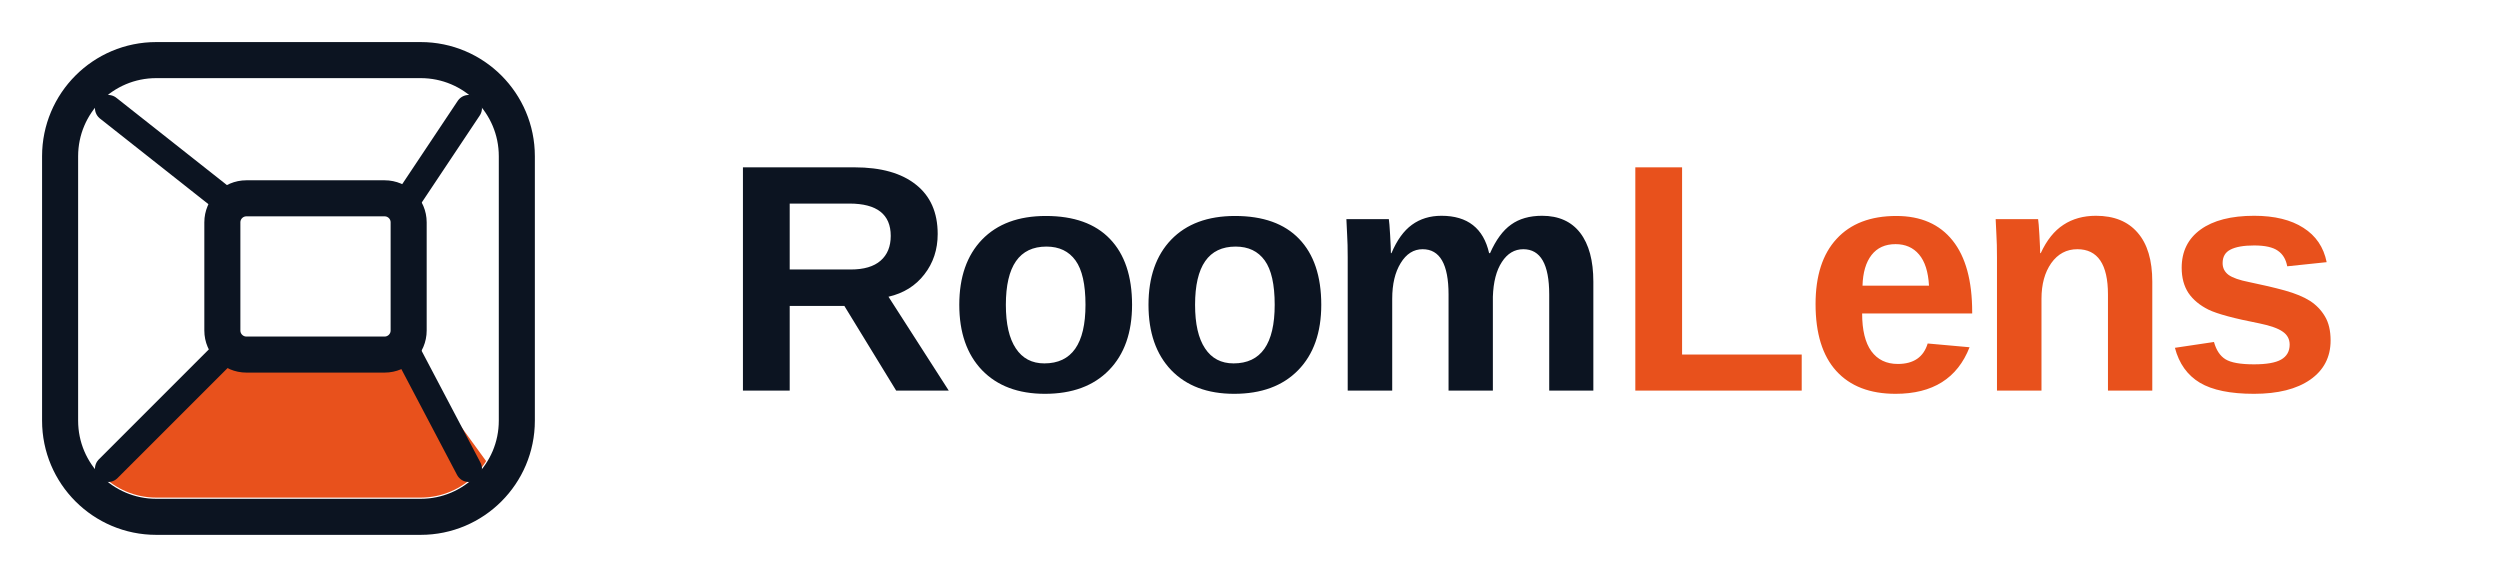
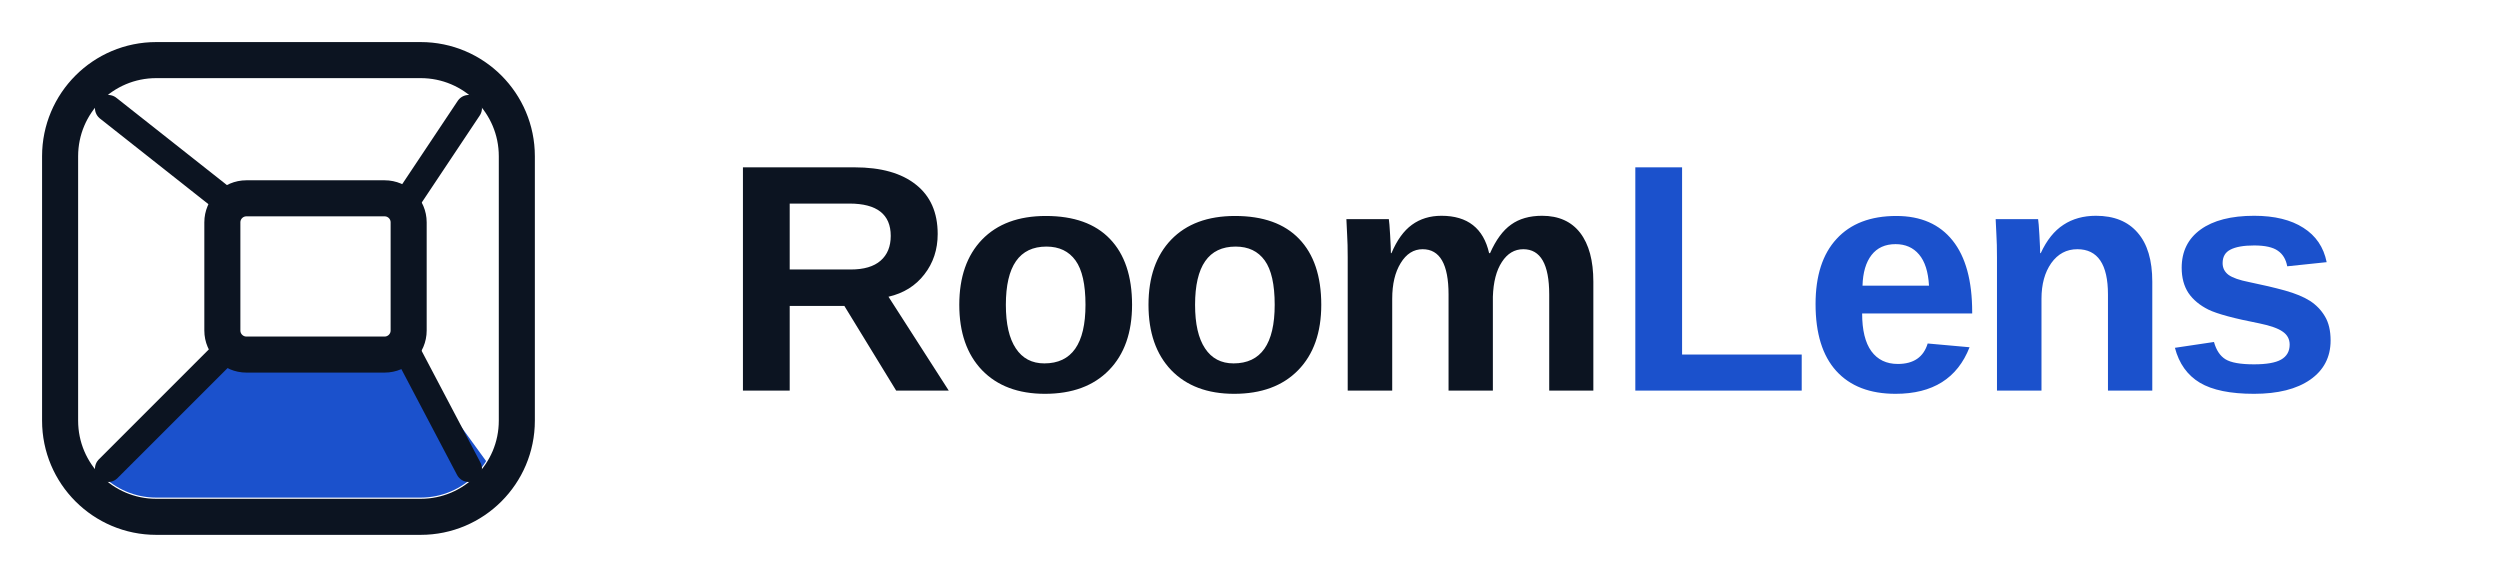
<svg xmlns="http://www.w3.org/2000/svg" viewBox="0 0 208 48" width="208" height="48" role="img" aria-label="RoomLens">
  <defs>
    <clipPath id="rl-lk-clip">
      <rect x="6.6" y="6.6" width="34.8" height="34.8" rx="6.4" />
    </clipPath>
  </defs>
  <g clip-path="url(#rl-lk-clip)">
-     <path d="M2 46 L46 46 L34 29.5 L18.5 29.5 Z" fill="#E8511C" />
+     <path d="M2 46 L46 46 L34 29.5 L18.5 29.5 Z" fill="#1B51CC" />
  </g>
  <g stroke="#0C1421" stroke-width="2.2" stroke-linecap="round" fill="none">
    <path d="M9 9 L18.5 16.5" />
    <path d="M39 9 L34 16.5" />
    <path d="M39 39 L34 29.5" />
    <path d="M9 39 L18.5 29.5" />
  </g>
  <g fill="none" stroke="#0C1421" stroke-width="3" stroke-linejoin="round">
    <rect x="5" y="5" width="38" height="38" rx="8" />
    <rect x="18.5" y="16.5" width="15.5" height="13" rx="2" />
  </g>
-   <text x="60" y="32.5" font-family="'Familjen Grotesk','Helvetica Neue',Arial,sans-serif" font-size="27" font-weight="600" letter-spacing="-0.75" fill="#0C1421">Room<tspan fill="#E8511C">Lens</tspan>
+   <text x="60" y="32.5" font-family="'Familjen Grotesk','Helvetica Neue',Arial,sans-serif" font-size="27" font-weight="600" letter-spacing="-0.75" fill="#0C1421">Room<tspan fill="#1B51CC">Lens</tspan>
  </text>
</svg>
